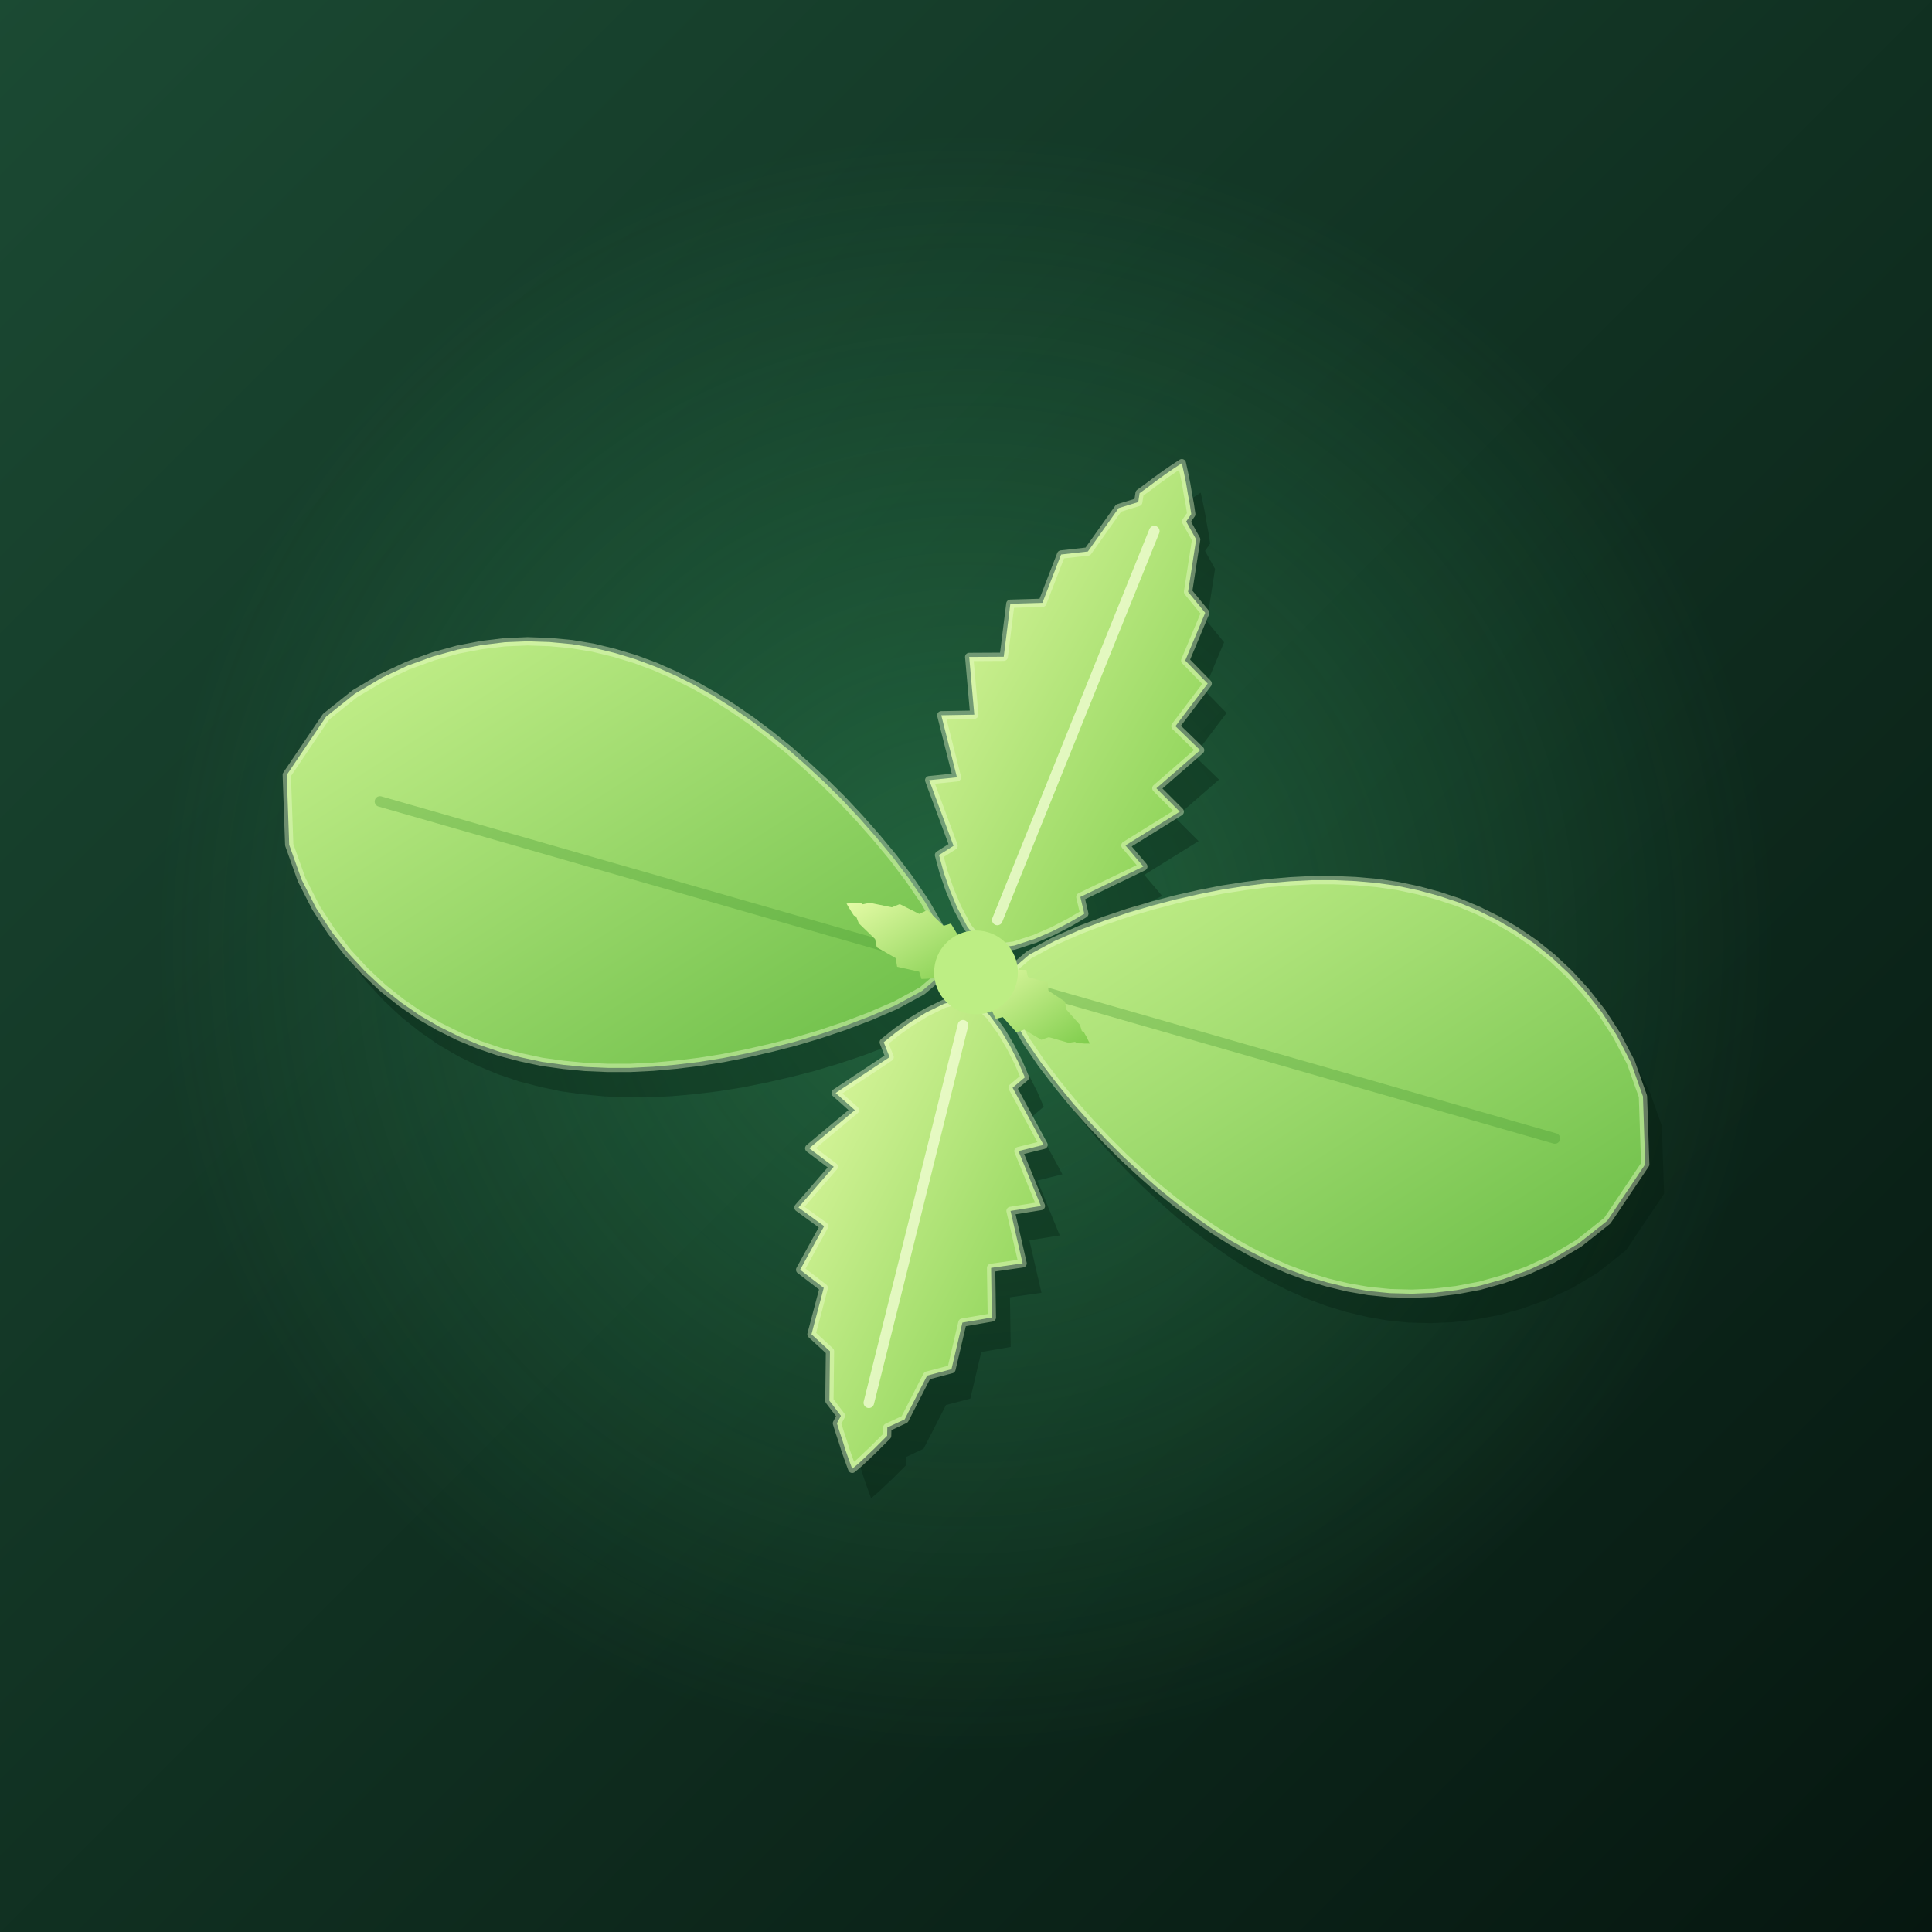
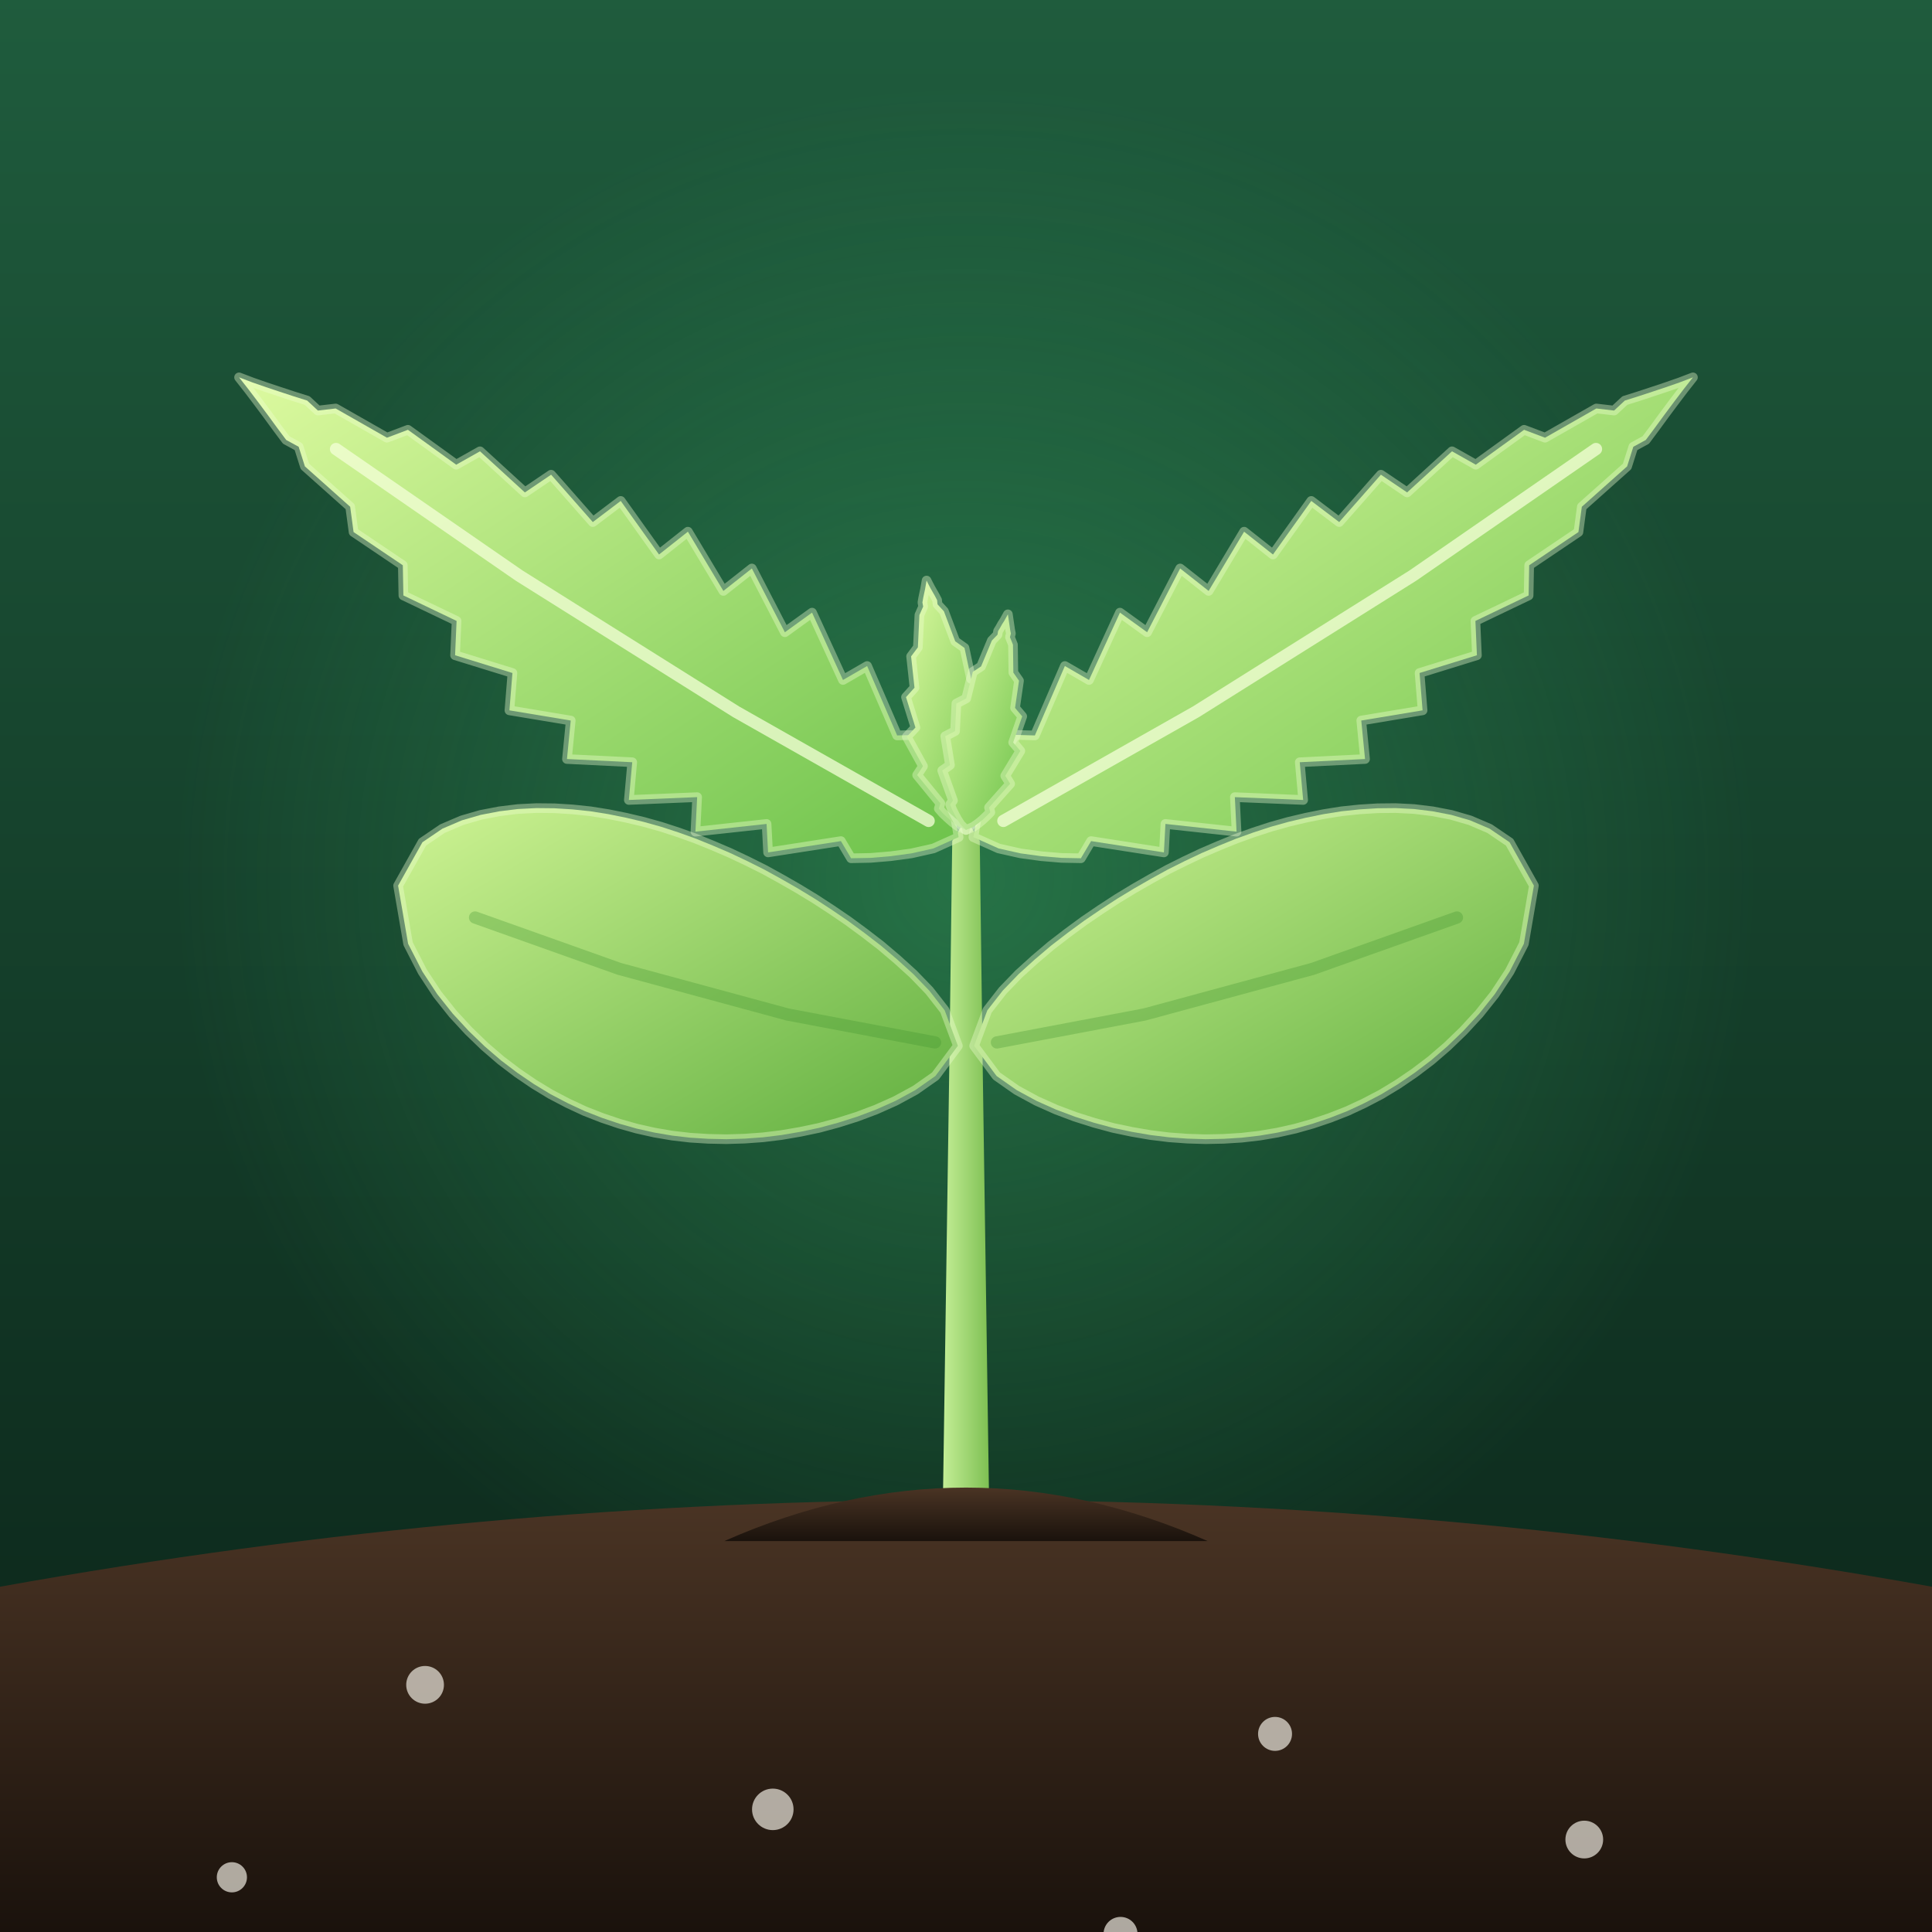
<svg xmlns="http://www.w3.org/2000/svg" width="1024" height="1024" viewBox="0 0 1024 1024">
  <defs>
-     <linearGradient id="fondo" x1="0" y1="0" x2="1" y2="1">
-       <stop offset="0" stop-color="#1B4A33" />
-       <stop offset="1" stop-color="#061710" />
+     <linearGradient id="fondo" x1="0" y1="0" x2="0" y2="1">
+       <stop offset="0" stop-color="#1F5C3D" />
+       <stop offset="1" stop-color="#0A2117" />
    </linearGradient>
-     <radialGradient id="brillo" cx="512" cy="500" r="430" gradientUnits="userSpaceOnUse">
-       <stop offset="0" stop-color="#4ADE80" stop-opacity="0.30" />
+     <radialGradient id="brillo" cx="512" cy="465" r="420" gradientUnits="userSpaceOnUse">
+       <stop offset="0" stop-color="#4ADE80" stop-opacity="0.32" />
      <stop offset="1" stop-color="#4ADE80" stop-opacity="0" />
    </radialGradient>
+     <linearGradient id="suelo" x1="0" y1="0" x2="0" y2="1">
+       <stop offset="0" stop-color="#4A3424" />
+       <stop offset="1" stop-color="#1A120C" />
+     </linearGradient>
+     <linearGradient id="tallo" x1="0" y1="0" x2="1" y2="0">
+       <stop offset="0" stop-color="#C4EE96" />
+       <stop offset="1" stop-color="#7DBF52" />
+     </linearGradient>
    <linearGradient id="cotiledon" x1="0" y1="0" x2="1" y2="1">
-       <stop offset="0" stop-color="#C9F28E" />
-       <stop offset="1" stop-color="#68BC45" />
+       <stop offset="0" stop-color="#CFF494" />
+       <stop offset="1" stop-color="#5FAE3E" />
    </linearGradient>
    <linearGradient id="hoja" x1="0" y1="0" x2="1" y2="1">
-       <stop offset="0" stop-color="#E4FBA6" />
-       <stop offset="1" stop-color="#7FCD4C" />
+       <stop offset="0" stop-color="#DDFAA0" />
+       <stop offset="1" stop-color="#6CC24A" />
    </linearGradient>
  </defs>
  <rect width="1024" height="1024" fill="url(#fondo)" />
  <rect width="1024" height="1024" fill="url(#brillo)" />
-   <g transform="translate(10 15.6)" fill="#021A0D" fill-opacity="0.3">
-     <path d="M504.5 511.8L498.3 491.9L490.3 478.1L481.9 465.8L473.3 454.4L464.4 443.7L455.4 433.5L446.3 423.8L437 414.6L427.6 405.9L418.1 397.5L408.4 389.7L398.6 382.3L388.6 375.4L378.5 369L368.3 363.2L357.9 358L347.3 353.3L336.5 349.3L325.5 346L314.4 343.3L303 341.4L291.4 340.3L279.6 339.9L267.5 340.4L255.2 341.9L242.6 344.3L229.6 347.9L216.3 352.7L202.6 359.1L188.2 367.6L172.8 379.9L152 410.7L153.3 447.8L159.9 466.3L167.5 481.2L175.8 493.9L184.5 505.1L193.6 514.9L203 523.7L212.7 531.4L222.7 538.3L232.9 544.2L243.4 549.4L254 553.8L264.9 557.5L276 560.4L287.2 562.8L298.7 564.4L310.3 565.5L322.1 566L334 566L346.1 565.4L358.3 564.3L370.7 562.8L383.2 560.8L395.8 558.3L408.5 555.4L421.4 552.1L434.5 548.2L447.6 543.8L461 538.7L474.7 532.8L488.7 525.2L504.5 511.8Z" />
-     <path d="M530.2 519.1L536.2 538.3L543.9 551.7L552.1 563.7L560.5 574.7L569 585.1L577.8 595L586.6 604.3L595.6 613.3L604.8 621.8L614 629.9L623.4 637.5L632.9 644.6L642.5 651.3L652.3 657.5L662.3 663.1L672.4 668.2L682.6 672.7L693.1 676.6L703.7 679.8L714.6 682.4L725.6 684.3L736.8 685.4L748.3 685.7L760 685.2L771.9 683.8L784.2 681.5L796.7 678L809.6 673.4L823 667.2L836.9 658.9L851.9 647L872 617.1L870.8 581.1L864.4 563.1L856.9 548.7L848.9 536.4L840.4 525.6L831.6 516L822.5 507.5L813.1 500L803.4 493.4L793.5 487.6L783.4 482.6L773.1 478.3L762.5 474.8L751.8 471.9L740.9 469.6L729.8 468L718.5 467L707.1 466.5L695.5 466.5L683.8 467.1L672 468.1L660 469.6L647.8 471.5L635.6 473.9L623.2 476.7L610.7 480L598.1 483.7L585.3 488L572.3 492.9L559.1 498.7L545.5 506L530.2 519.1Z" />
-     <path d="M522.3 503.1L537.5 501.2L548.5 497.6L558 493.5L566.7 489L574.7 484.3L572.6 475.4L606 459.3L596.5 448.1L625.3 430.2L612.9 417.8L636.1 397.6L623 384.9L640.1 362.3L628.2 350.1L638.8 324.8L629.7 313.7L634 285.9L628.7 276.4L631.4 272.5L630.6 267.1L629.6 261.8L628.7 256.4L627.6 251L626.4 245.5L621.7 248.6L617.2 251.7L612.8 254.9L608.4 258.2L604 261.4L603.3 266.1L592.9 269.3L576.6 292.3L562.4 293.9L552.5 319.5L535.5 320L532 348.1L513.7 348.2L516.4 378.8L498.9 379.1L507.2 412L492.5 413.5L505.4 448.3L497.7 453.2L500.1 462.1L503.3 471.4L507.3 481L512.7 491.2L522.3 503.1Z" />
-     <path d="M514.1 528.4L500.4 532L490.8 536.7L482.5 541.8L475.1 547L468.4 552.4L471.5 560.3L442.9 579.3L453.1 588.4L428.9 608.6L441.9 618.4L423.2 640L436.8 649.9L424.1 673L436.6 682.6L430.1 707.2L439.9 716.2L439.6 742.4L445.7 750.4L443.6 754.4L445.1 759.2L446.7 764L448.2 768.8L449.9 773.6L451.7 778.5L455.7 775.1L459.4 771.6L463.1 768.1L466.7 764.5L470.2 761L470.3 756.6L479.5 752.3L491.4 729.1L504.3 725.7L510.1 701L525.7 698.3L525.3 672L542 669.6L535.6 641.8L551.7 639.2L539.8 610.1L553.1 606.8L536.7 576.5L543.2 571L539.8 563.1L535.7 555L530.8 546.7L524.5 538.1L514.1 528.4Z" />
-   </g>
-   <path d="M504.5 511.8L498.3 491.9L490.3 478.1L481.9 465.8L473.3 454.4L464.4 443.7L455.4 433.5L446.3 423.8L437 414.6L427.6 405.9L418.1 397.5L408.4 389.7L398.6 382.3L388.6 375.4L378.5 369L368.3 363.2L357.9 358L347.3 353.3L336.5 349.3L325.5 346L314.4 343.3L303 341.4L291.4 340.3L279.6 339.9L267.5 340.4L255.2 341.9L242.6 344.3L229.6 347.9L216.3 352.7L202.6 359.1L188.2 367.6L172.8 379.9L152 410.7L153.3 447.8L159.9 466.3L167.5 481.2L175.8 493.9L184.5 505.1L193.6 514.9L203 523.7L212.7 531.4L222.7 538.3L232.9 544.2L243.4 549.4L254 553.8L264.9 557.5L276 560.4L287.2 562.8L298.7 564.4L310.3 565.5L322.1 566L334 566L346.1 565.4L358.3 564.3L370.7 562.8L383.2 560.8L395.8 558.3L408.5 555.4L421.4 552.1L434.5 548.2L447.6 543.8L461 538.7L474.7 532.8L488.7 525.2L504.5 511.8Z" fill="url(#cotiledon)" stroke="#F1FFD2" stroke-opacity="0.4" stroke-width="4.4" stroke-linejoin="round" />
-   <path d="M530.2 519.1L536.2 538.3L543.9 551.7L552.1 563.7L560.5 574.7L569 585.1L577.8 595L586.6 604.3L595.6 613.3L604.8 621.8L614 629.9L623.4 637.5L632.9 644.6L642.5 651.3L652.3 657.5L662.3 663.1L672.4 668.2L682.6 672.7L693.1 676.6L703.7 679.8L714.6 682.4L725.6 684.3L736.8 685.4L748.3 685.7L760 685.2L771.9 683.8L784.2 681.5L796.7 678L809.6 673.4L823 667.2L836.9 658.9L851.9 647L872 617.1L870.8 581.1L864.4 563.1L856.9 548.7L848.9 536.4L840.4 525.6L831.6 516L822.5 507.5L813.1 500L803.4 493.4L793.5 487.6L783.4 482.6L773.1 478.3L762.5 474.8L751.8 471.9L740.9 469.6L729.8 468L718.5 467L707.1 466.5L695.5 466.5L683.8 467.1L672 468.1L660 469.6L647.8 471.5L635.6 473.9L623.2 476.7L610.7 480L598.1 483.7L585.3 488L572.3 492.9L559.1 498.7L545.5 506L530.2 519.1Z" fill="url(#cotiledon)" stroke="#F1FFD2" stroke-opacity="0.4" stroke-width="4.4" stroke-linejoin="round" />
-   <path d="M483.4 505.7L201.4 424.8" stroke="#3F8F2E" stroke-opacity="0.3" stroke-width="5.6" stroke-linecap="round" fill="none" />
-   <path d="M550.7 525L824.1 603.4" stroke="#3F8F2E" stroke-opacity="0.3" stroke-width="5.6" stroke-linecap="round" fill="none" />
-   <path d="M522.3 503.1L537.5 501.2L548.5 497.6L558 493.5L566.7 489L574.7 484.3L572.6 475.4L606 459.3L596.5 448.1L625.3 430.2L612.9 417.8L636.1 397.6L623 384.9L640.1 362.3L628.2 350.1L638.8 324.8L629.7 313.7L634 285.9L628.7 276.4L631.4 272.5L630.6 267.1L629.6 261.8L628.7 256.4L627.6 251L626.4 245.5L621.7 248.6L617.2 251.7L612.8 254.9L608.4 258.2L604 261.4L603.3 266.1L592.9 269.3L576.6 292.3L562.4 293.9L552.5 319.5L535.5 320L532 348.1L513.7 348.2L516.4 378.8L498.9 379.1L507.2 412L492.5 413.5L505.4 448.3L497.7 453.2L500.1 462.1L503.3 471.4L507.3 481L512.7 491.2L522.3 503.1Z" fill="url(#hoja)" stroke="#F1FFD2" stroke-opacity="0.4" stroke-width="4.4" stroke-linejoin="round" />
-   <path d="M514.1 528.4L500.4 532L490.8 536.7L482.5 541.8L475.1 547L468.4 552.4L471.5 560.3L442.9 579.3L453.1 588.4L428.9 608.6L441.9 618.4L423.2 640L436.8 649.9L424.1 673L436.6 682.6L430.1 707.2L439.9 716.2L439.6 742.4L445.7 750.4L443.6 754.4L445.1 759.2L446.7 764L448.2 768.8L449.9 773.6L451.7 778.5L455.7 775.1L459.4 771.6L463.1 768.1L466.7 764.5L470.2 761L470.3 756.6L479.5 752.3L491.4 729.1L504.3 725.7L510.1 701L525.7 698.3L525.3 672L542 669.6L535.6 641.8L551.7 639.2L539.8 610.1L553.1 606.8L536.7 576.5L543.2 571L539.8 563.1L535.7 555L530.8 546.7L524.5 538.1L514.1 528.4Z" fill="url(#hoja)" stroke="#F1FFD2" stroke-opacity="0.4" stroke-width="4.4" stroke-linejoin="round" />
-   <path d="M528.6 487.6L611.8 281.5" stroke="#F4FFD8" stroke-opacity="0.75" stroke-width="5.6" stroke-linecap="round" fill="none" />
-   <path d="M510.4 543.4L460.5 743.5" stroke="#F4FFD8" stroke-opacity="0.75" stroke-width="5.6" stroke-linecap="round" fill="none" />
-   <path d="M517.3 515.4L517.1 511.4L516.4 508.5L515.4 505.8L514.3 503.4L513.2 501.2L510.9 501L504 489.5L500.1 490.7L491.5 482.4L487.2 484.4L476.9 479.2L472.7 480.9L461 478.5L457.3 479.3L456.2 478.6L454.7 478.6L453.2 478.7L451.7 478.7L450.2 478.8L448.7 478.9L449.4 480.2L450.2 481.5L451 482.8L451.8 484.1L452.6 485.3L453.8 485.8L455.2 489.4L463.8 497.7L464.7 502.1L474.7 507.8L475.5 512.4L487.2 515L488.4 518.9L501.8 518.2L503.2 520L505.7 519.7L508.3 519.2L511 518.5L513.9 517.5L517.3 515.4Z" fill="url(#hoja)" />
-   <path d="M517.3 515.4L517.3 519.1L517.8 521.9L518.5 524.3L519.3 526.6L520.2 528.7L522.3 529L527.8 540L531.5 539.1L538.8 547.2L542.9 545.7L551.9 551.1L555.9 549.7L566.4 552.7L569.8 552.2L570.8 552.9L572.1 553L573.5 553L574.9 553.1L576.3 553.1L577.7 553.1L577 551.9L576.4 550.6L575.8 549.4L575.1 548.2L574.5 547L573.4 546.5L572.4 543.2L565.1 535L564.5 530.9L555.7 525.1L555.3 520.8L544.8 517.8L544 514.1L531.7 513.9L530.5 512.2L528.2 512.3L525.8 512.6L523.3 513L520.6 513.8L517.3 515.4Z" fill="url(#hoja)" />
-   <circle cx="517.3" cy="515.4" r="22.2" fill="#BDEE84" />
+   <path d="M0 841Q512 749 1024 841L1024 1024L0 1024Z" fill="url(#suelo)" />
+   <circle cx="225.3" cy="893" r="10" fill="#EDE9DF" fill-opacity="0.7" />
+   <circle cx="409.6" cy="959" r="11" fill="#EDE9DF" fill-opacity="0.7" />
+   <circle cx="675.8" cy="919" r="9" fill="#EDE9DF" fill-opacity="0.7" />
+   <circle cx="839.7" cy="975" r="10" fill="#EDE9DF" fill-opacity="0.7" />
+   <circle cx="122.9" cy="995" r="8" fill="#EDE9DF" fill-opacity="0.7" />
+   <circle cx="593.9" cy="1025" r="9" fill="#EDE9DF" fill-opacity="0.7" />
+   <path d="M499.6 806.6L503.3 554.9L504.7 445.7L512 434.1L519.3 445.7L520.7 554.9L524.4 806.6Z" fill="url(#tallo)" />
+   <path d="M507.7 554.3L500.7 535.5L492.5 525L484.1 516.3L475.5 508.5L466.9 501.2L458.2 494.5L449.5 488.1L440.7 482.1L431.8 476.3L422.9 470.9L414 465.8L405.1 460.9L396.1 456.4L387 452.1L377.9 448.2L368.8 444.5L359.6 441.2L350.4 438.2L341.1 435.6L331.8 433.4L322.4 431.5L313 430L303.5 429L293.9 428.4L284.3 428.3L274.5 428.8L264.7 430L254.8 431.9L244.8 434.8L234.5 439.2L223.9 446.4L211 469.4L216.3 500.2L223.9 515L231.8 527L240 537.3L248.4 546.4L256.9 554.6L265.5 562L274.2 568.6L283 574.6L291.9 580L300.9 584.7L309.9 588.9L319.1 592.5L328.3 595.6L337.5 598.2L346.9 600.3L356.3 601.9L365.8 603L375.4 603.6L385 603.8L394.7 603.5L404.4 602.8L414.2 601.6L424.1 599.9L434.1 597.8L444.1 595.1L454.2 591.9L464.3 588.1L474.6 583.5L485.1 577.8L495.8 570.3L507.7 554.3Z" fill="url(#cotiledon)" stroke="#F1FFD2" stroke-opacity="0.38" stroke-width="5.1" stroke-linejoin="round" />
+   <path d="M516.3 554.3L528.2 570.3L538.9 577.8L549.4 583.5L559.7 588.1L569.8 591.9L579.9 595.1L589.9 597.8L599.9 599.9L609.8 601.6L619.6 602.8L629.3 603.5L639 603.8L648.6 603.6L658.2 603L667.7 601.9L677.1 600.3L686.5 598.2L695.7 595.6L704.9 592.5L714.1 588.9L723.1 584.7L732.1 580L741 574.6L749.8 568.6L758.5 562L767.1 554.6L775.6 546.4L784 537.3L792.2 527L800.1 515L807.7 500.2L813 469.4L800.1 446.4L789.5 439.2L779.2 434.8L769.2 431.9L759.3 430L749.5 428.8L739.7 428.3L730.1 428.4L720.5 429L711 430L701.6 431.5L692.2 433.4L682.9 435.6L673.6 438.2L664.4 441.2L655.2 444.5L646.1 448.2L637 452.1L627.9 456.4L618.9 460.9L610 465.8L601.1 470.9L592.2 476.3L583.3 482.1L574.5 488.1L565.8 494.5L557.1 501.2L548.5 508.5L539.9 516.3L531.5 525L523.3 535.5L516.3 554.3Z" fill="url(#cotiledon)" stroke="#F1FFD2" stroke-opacity="0.38" stroke-width="5.1" stroke-linejoin="round" />
+   <path d="M495.6 552.5L417.4 537.7L328.2 513.5L251.8 486.3" stroke="#3F8F2E" stroke-opacity="0.3" stroke-width="6.5" stroke-linecap="round" stroke-linejoin="round" fill="none" />
+   <path d="M528.4 552.5L606.6 537.7L695.8 513.5L772.2 486.3" stroke="#3F8F2E" stroke-opacity="0.3" stroke-width="6.5" stroke-linecap="round" stroke-linejoin="round" fill="none" />
+   <path d="M508.1 443.7L505.6 429.2L501.4 418L496.5 407.9L491.3 398.4L485.9 389.5L475.5 389.8L459.6 353L446.8 360.4L430.4 324.7L416 335.1L398.5 301.3L383.4 313.2L364.6 281.8L349.3 293.9L329 265.5L314.2 276.7L292.1 251.6L278.2 261L254.4 239.2L241.8 246.3L216.2 227.8L205.1 232L177.9 216.5L168.5 217.6L162.8 212.3L155.5 210L148.2 207.6L141 205.2L133.8 202.7L126.7 200L131.8 206.5L136.8 213.1L141.8 219.8L146.7 226.5L151.7 233.2L158.3 236.8L161.6 247.2L185.6 268.6L187.4 282L213.5 299.6L213.8 315.6L242 329.1L241.2 347.3L271.6 356.7L270 376.5L302.5 381.9L300.5 402.3L335.1 404L333.3 424L369.5 422.5L368.6 440.8L406.3 436.7L407.1 451.8L445.7 445.8L451.1 454.9L461.4 454.7L472.1 453.8L483.1 452.3L494.7 449.7L508.1 443.7Z" fill="url(#hoja)" stroke="#F1FFD2" stroke-opacity="0.38" stroke-width="5.1" stroke-linejoin="round" />
+   <path d="M515.9 443.7L529.3 449.7L540.9 452.3L551.9 453.8L562.6 454.7L572.9 454.9L578.3 445.8L616.9 451.8L617.7 436.7L655.4 440.8L654.5 422.5L690.7 424L688.9 404L723.5 402.3L721.5 381.9L754 376.5L752.4 356.7L782.8 347.3L782 329.1L810.2 315.6L810.5 299.6L836.6 282L838.4 268.6L862.4 247.2L865.7 236.8L872.3 233.2L877.3 226.5L882.2 219.8L887.2 213.1L892.2 206.5L897.3 200L890.2 202.7L883 205.2L875.8 207.6L868.5 210L861.2 212.3L855.5 217.6L846.1 216.5L818.9 232L807.8 227.8L782.2 246.3L769.6 239.2L745.8 261L731.9 251.6L709.8 276.7L695 265.5L674.7 293.9L659.4 281.8L640.6 313.2L625.5 301.3L608 335.1L593.6 324.7L577.2 360.4L564.4 353L548.5 389.8L538.1 389.5L532.7 398.4L527.5 407.9L522.6 418L518.4 429.2L515.9 443.7Z" fill="url(#hoja)" stroke="#F1FFD2" stroke-opacity="0.38" stroke-width="5.1" stroke-linejoin="round" />
+   <path d="M492.2 435.1L390.2 377.3L275.2 305.1L178.1 238" stroke="#F4FFD8" stroke-opacity="0.75" stroke-width="6.5" stroke-linecap="round" stroke-linejoin="round" fill="none" />
+   <path d="M531.8 435.1L633.8 377.3L748.8 305.1L845.9 238" stroke="#F4FFD8" stroke-opacity="0.75" stroke-width="6.5" stroke-linecap="round" stroke-linejoin="round" fill="none" />
+   <path d="M512 439.9L515.4 436.6L517.6 433.6L519.4 430.6L520.9 427.6L522.2 424.7L520.6 422.3L527.7 404.2L523.2 400.7L526.6 383.3L520.7 380L520.5 363.1L514.7 359.8L511.2 343.4L506.3 339.9L500.3 324L496.9 320.3L496.7 318.1L495.6 316L494.4 313.9L493.2 311.8L492.1 309.7L491.1 307.7L490.7 310L490.3 312.3L489.8 314.6L489.3 317L488.9 319.3L489.3 321.5L487.3 326L486.5 343.1L482.9 347.9L484.7 364.5L480.2 369.5L485.2 385.6L480.6 390.5L489.2 406.1L486.1 410.8L498.4 425.8L497.6 428.6L499.7 431L502.1 433.3L504.7 435.6L507.7 437.9L512 439.9Z" fill="url(#hoja)" stroke="#F1FFD2" stroke-opacity="0.38" stroke-width="5.1" stroke-linejoin="round" />
+   <path d="M512 439.9L515.8 438.3L518.5 436.4L520.8 434.5L522.9 432.5L524.9 430.5L524.2 428L535.4 415.4L532.8 411.2L540.8 398L537 393.5L541.8 379.7L538 375.2L540.1 360.8L537.1 356.5L536.9 341.7L535.3 337.7L535.8 335.8L535.4 333.8L535.1 331.7L534.8 329.7L534.5 327.6L534.2 325.6L533.2 327.4L532.2 329.2L531.1 330.9L530.1 332.7L529 334.5L528.7 336.4L525.7 339.5L520 353.2L515.6 356.1L512.1 370.2L506.9 372.9L506.2 387.5L501 390.2L503.5 405.5L499.4 408.4L505.1 424.3L503.6 426.4L504.6 429L505.9 431.6L507.3 434.2L509.1 437L512 439.9Z" fill="url(#hoja)" stroke="#F1FFD2" stroke-opacity="0.38" stroke-width="5.1" stroke-linejoin="round" />
+   <path d="M383.9 816.8Q512 760.1 640.1 816.8Z" fill="url(#suelo)" />
</svg>
